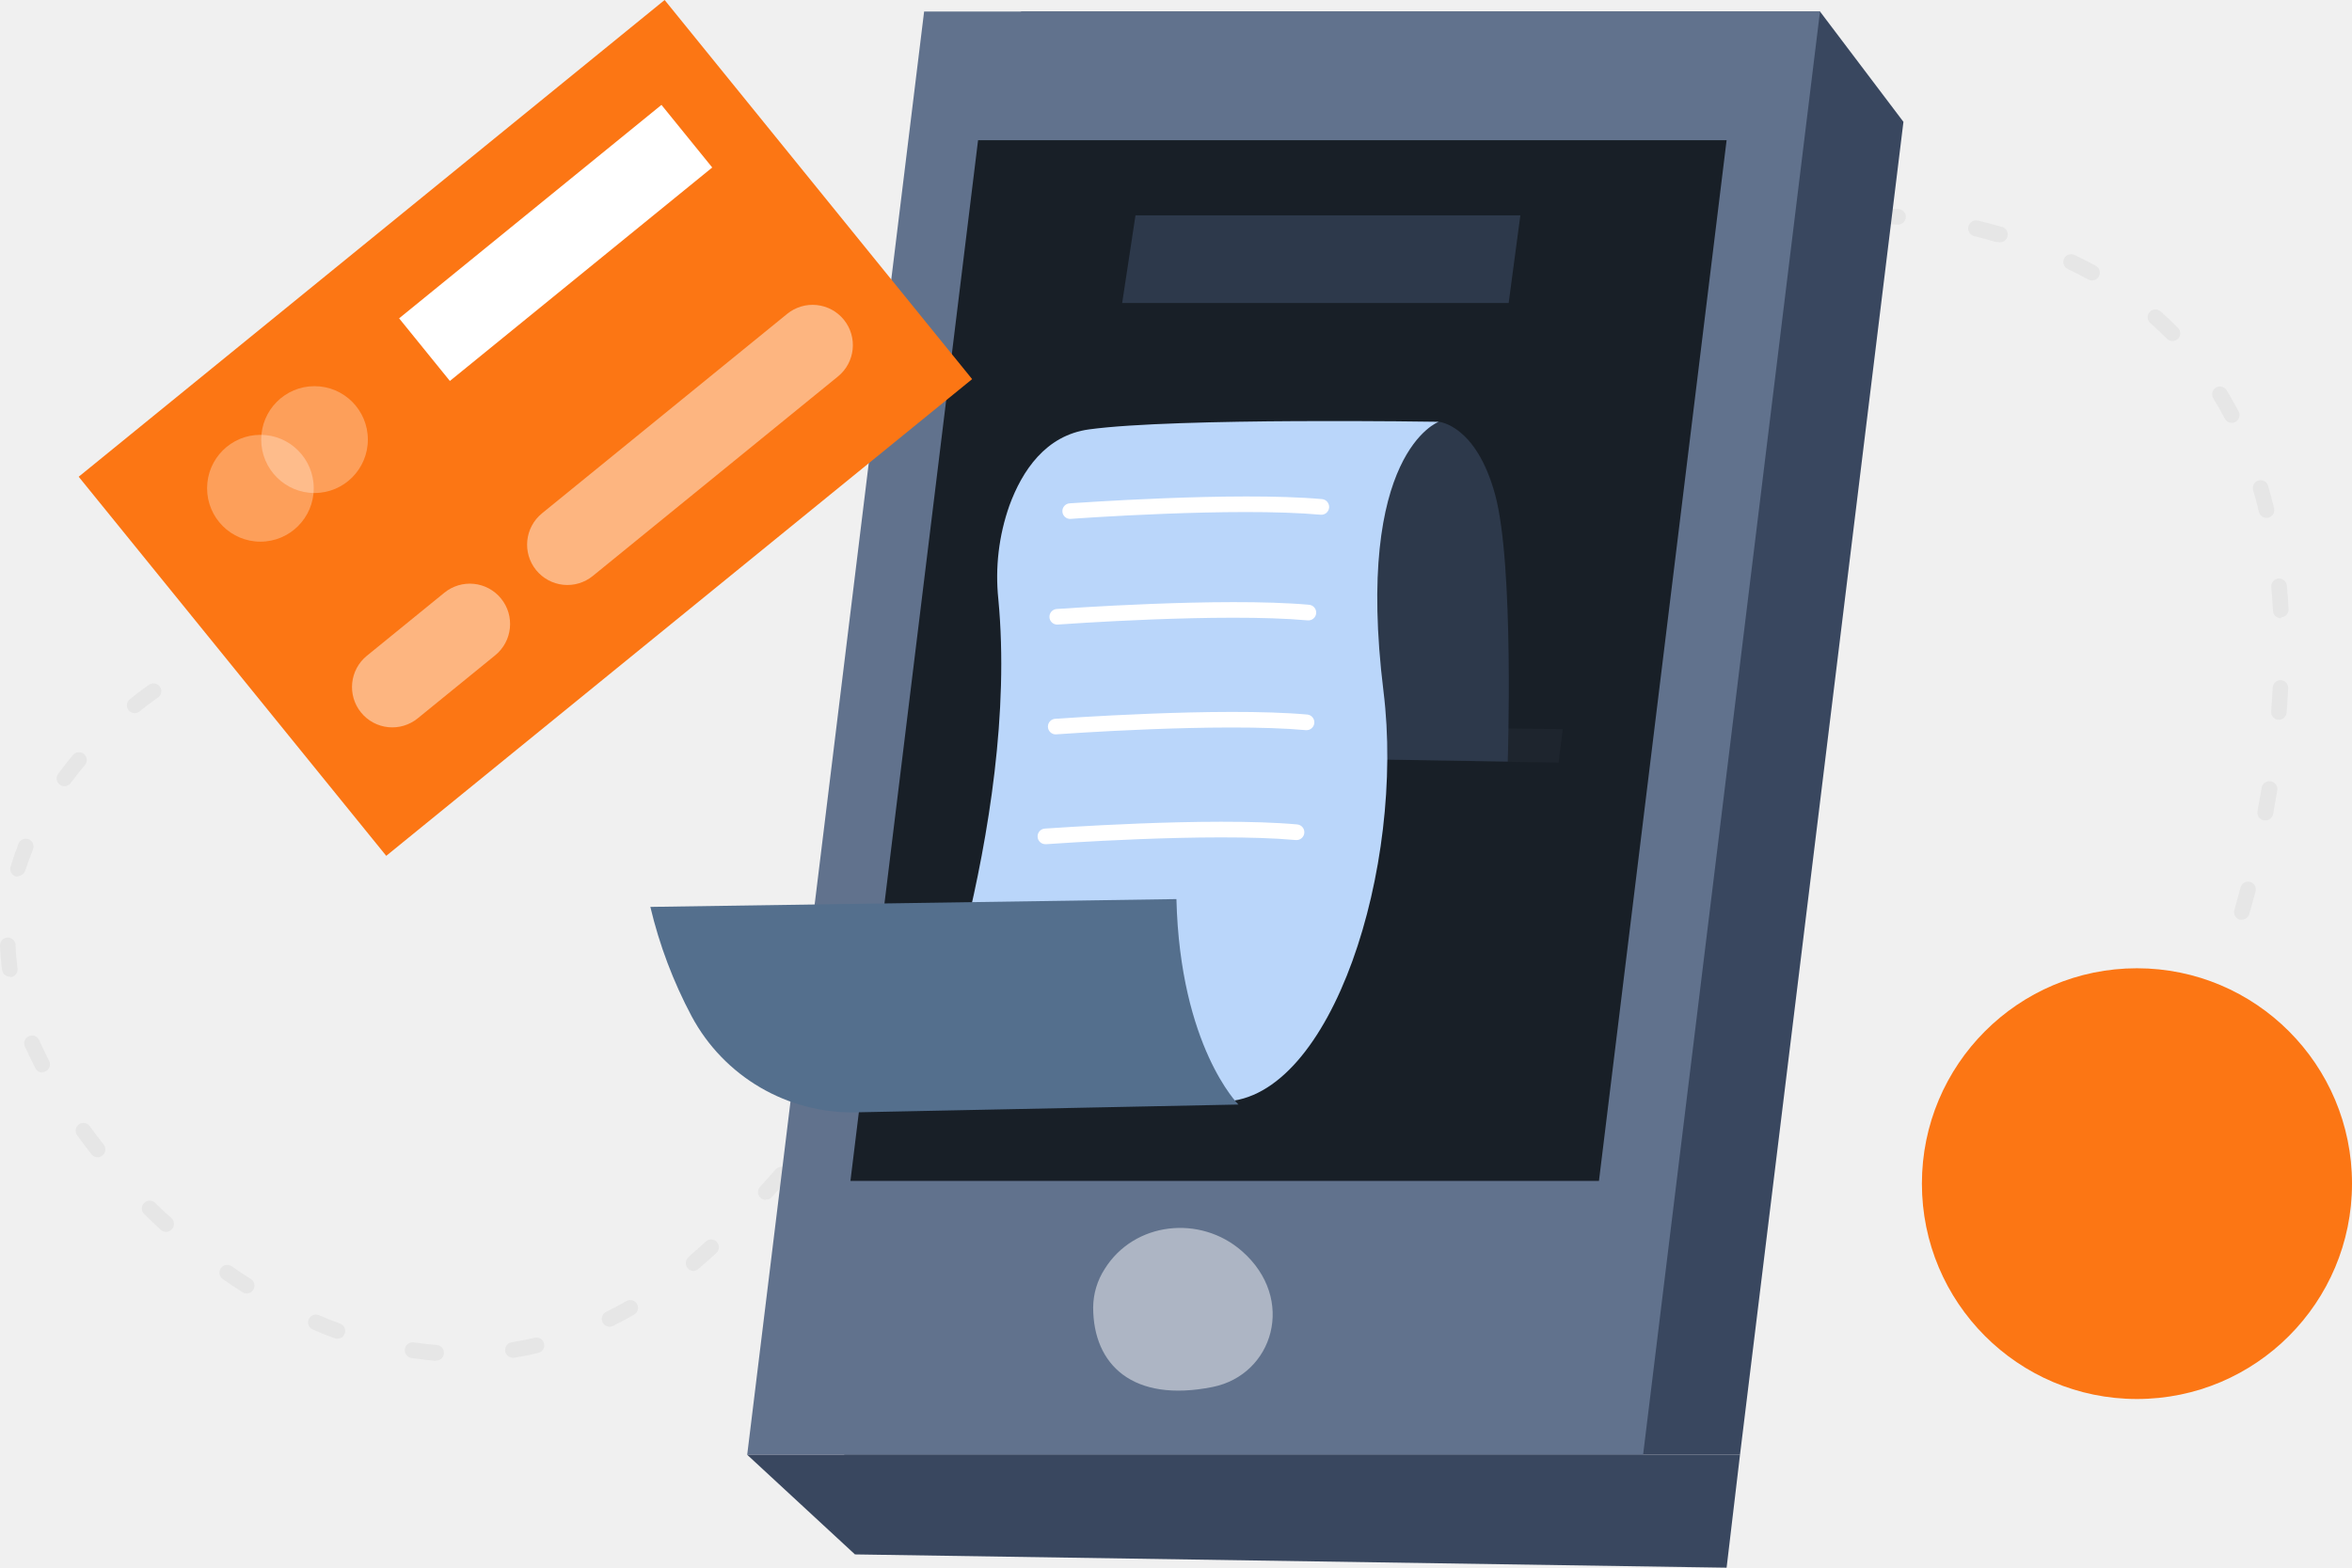
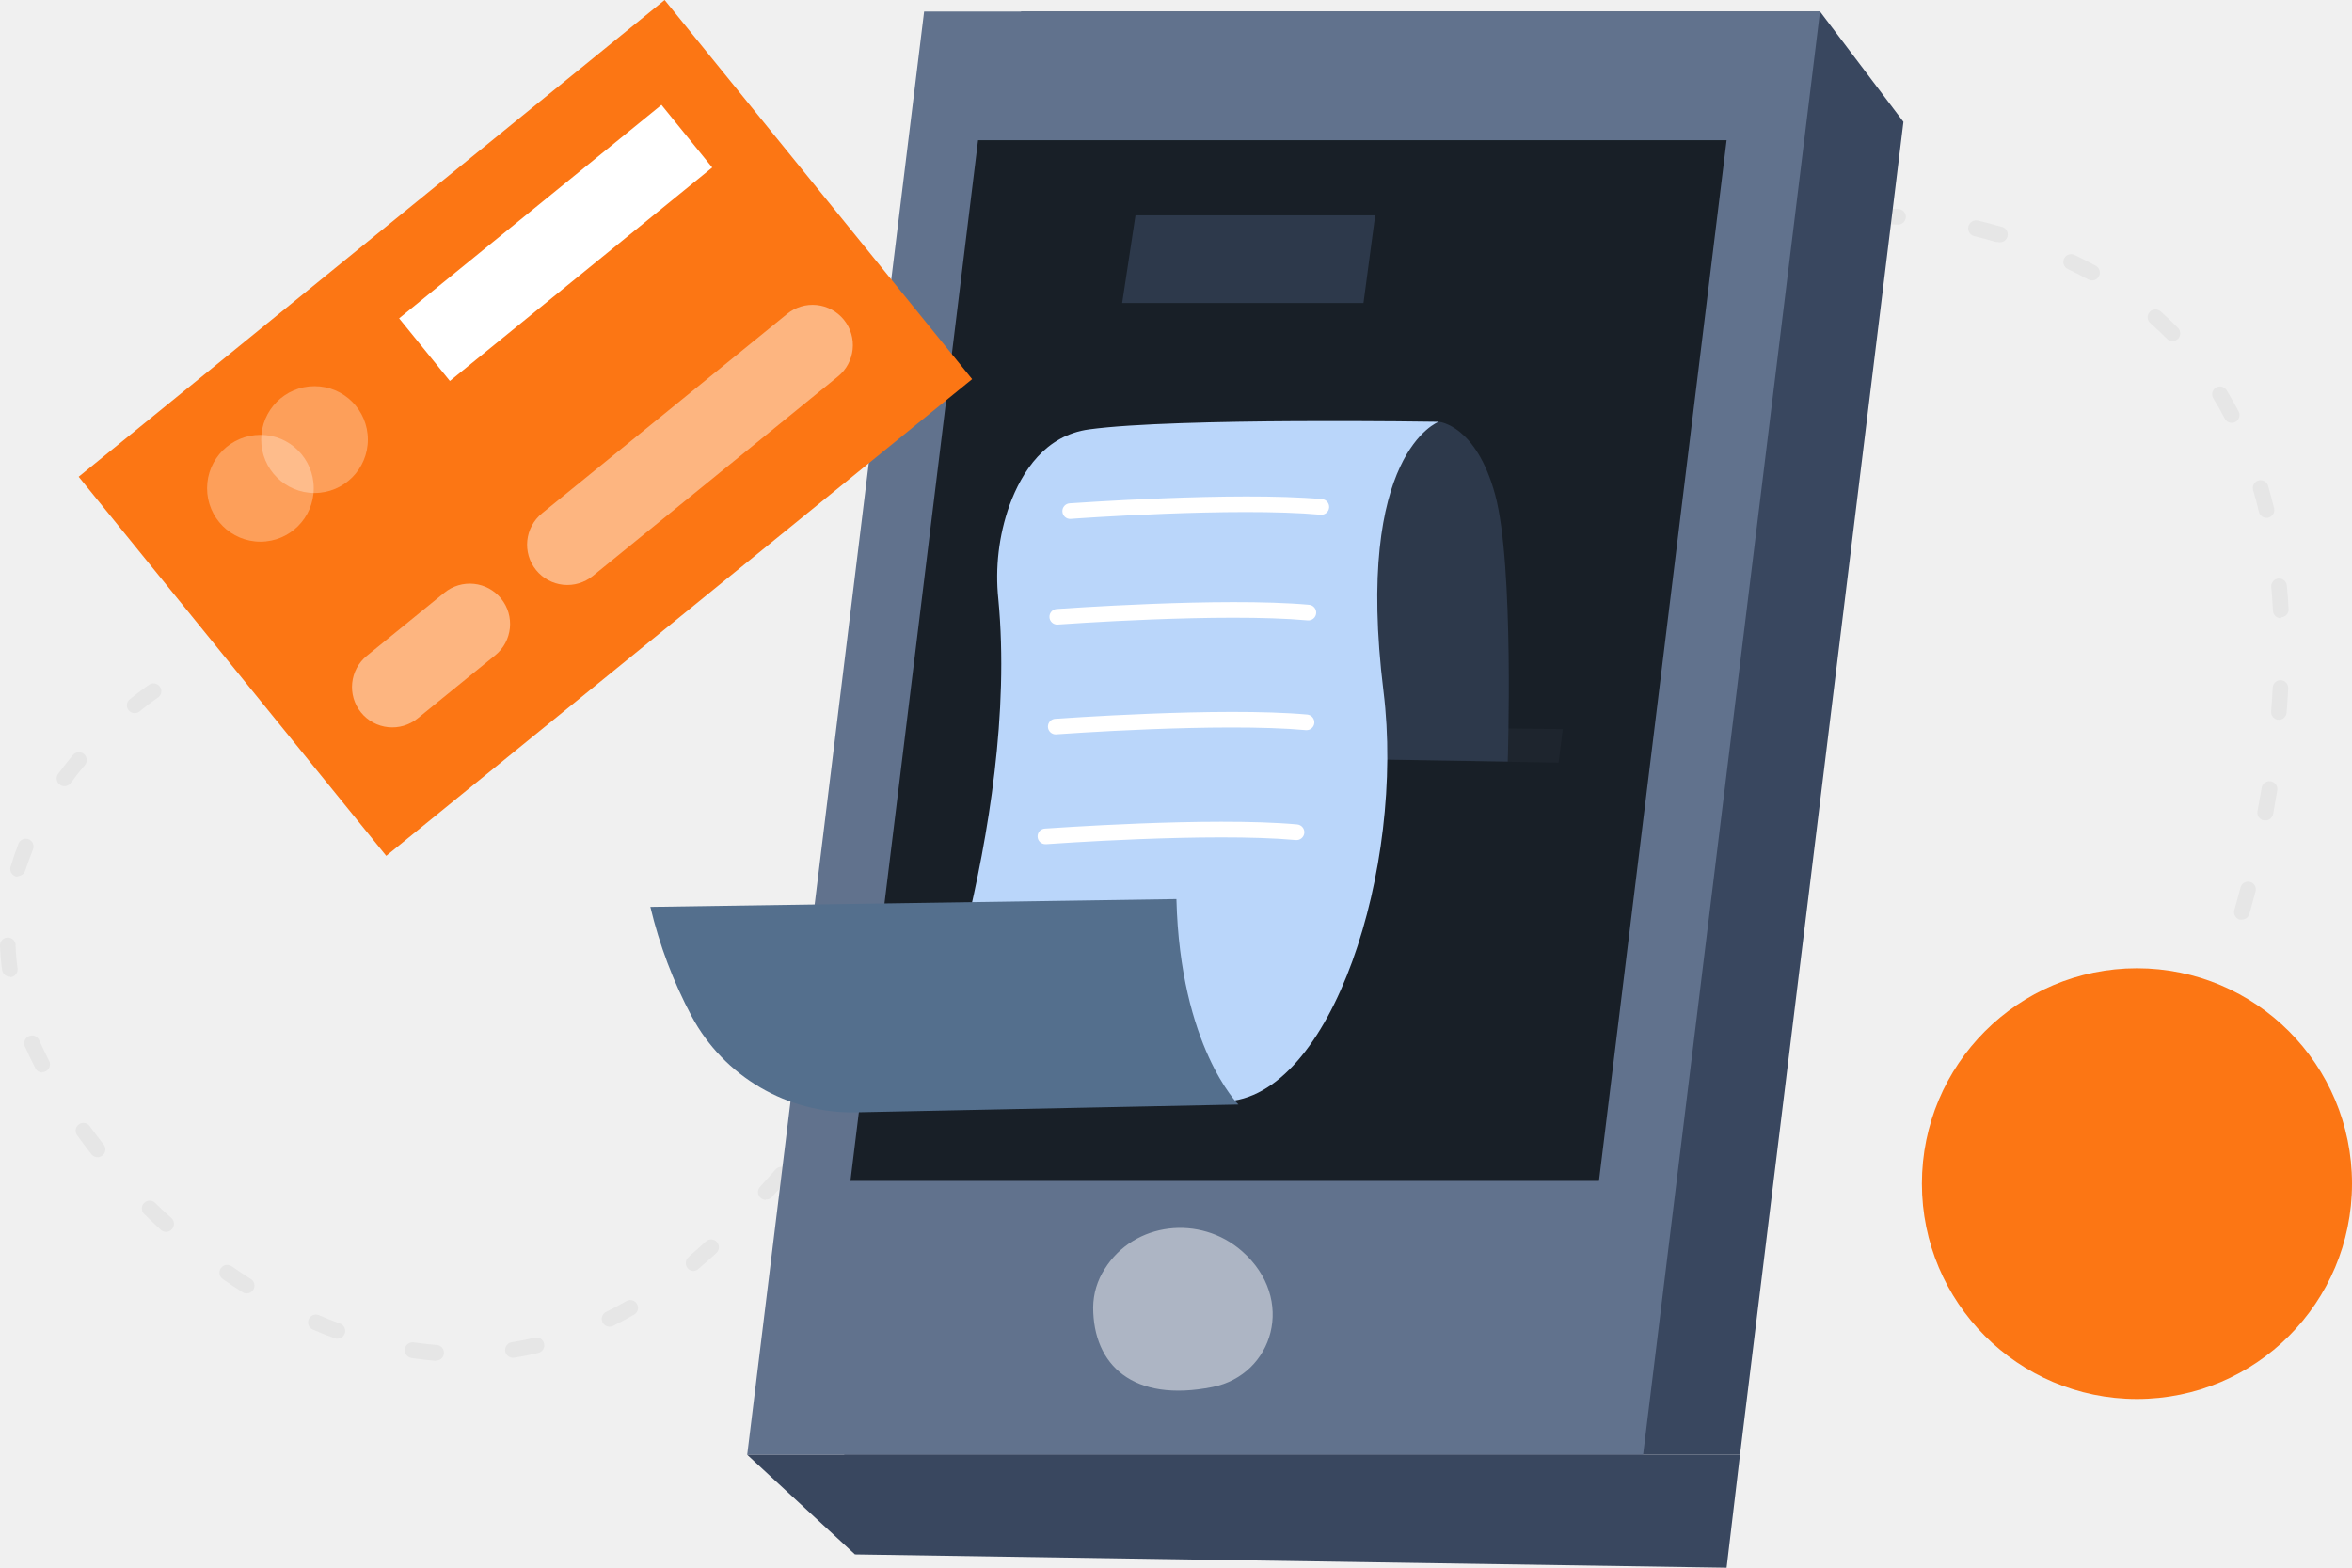
<svg xmlns="http://www.w3.org/2000/svg" width="162" height="108">
  <g fill="none">
    <path d="M30 93.744h-.044a23.456 23.456 0 0 1-1.61-.189.543.543 0 0 1 .155-1.076c.52.076 1.04.135 1.563.178a.538.538 0 0 1-.043 1.076l-.022.01Zm5.37-.205a.538.538 0 0 1-.08-1.076 19.51 19.51 0 0 0 1.54-.306.536.536 0 0 1 .645.403.538.538 0 0 1-.397.646c-.537.129-1.074.236-1.611.323l-.097.01Zm-12.137-1.312a.536.536 0 0 1-.183-.033 24.346 24.346 0 0 1-1.525-.608.539.539 0 0 1 .424-.99c.483.21.983.404 1.472.587a.538.538 0 0 1-.188 1.044Zm18.759-.829a.538.538 0 0 1-.242-1.022c.467-.226.934-.479 1.39-.742a.536.536 0 1 1 .538.93c-.478.275-.967.538-1.45.78a.536.536 0 0 1-.258.054h.022Zm-24.994-2.292a.536.536 0 0 1-.29-.08c-.457-.29-.913-.597-1.36-.91a.536.536 0 1 1 .612-.882c.436.307.876.597 1.322.883a.538.538 0 0 1-.284.99Zm30.772-1.544a.537.537 0 0 1-.408-.193.539.539 0 0 1 .06-.759l.117-.124c.355-.306.715-.624 1.074-.957a.537.537 0 1 1 .73.79c-.375.345-.74.673-1.106.985l-.123.102a.537.537 0 0 1-.344.156Zm-36.326-2.69a.537.537 0 0 1-.36-.14c-.402-.37-.8-.747-1.18-1.124a.539.539 0 0 1 .751-.769c.376.371.763.737 1.155 1.076a.538.538 0 0 1 .032.764.537.537 0 0 1-.398.194Zm41.305-2.21a.537.537 0 0 1-.398-.899c.355-.393.715-.79 1.074-1.2a.537.537 0 1 1 .806.71c-.365.415-.725.818-1.074 1.21a.537.537 0 0 1-.408.152v.026ZM6.724 79.723a.537.537 0 0 1-.424-.204 41.79 41.79 0 0 1-.989-1.308.539.539 0 0 1 .124-.753.536.536 0 0 1 .746.124c.312.425.629.85.962 1.27a.539.539 0 0 1-.42.871Zm50.579-2.383a.539.539 0 0 1-.419-.877c.338-.414.677-.828 1.015-1.253a.537.537 0 1 1 .838.672l-1.02 1.259a.537.537 0 0 1-.414.199ZM2.9 73.887a.537.537 0 0 1-.473-.312c-.257-.5-.499-1-.714-1.485a.539.539 0 0 1 .685-.72c.133.052.24.154.298.285.21.462.44.946.687 1.425a.539.539 0 0 1-.483.786v.021Zm58.753-2.028a.537.537 0 0 1-.424-.866l.988-1.275a.537.537 0 1 1 .848.656l-.988 1.275a.537.537 0 0 1-.424.188v.022ZM.682 67.286a.537.537 0 0 1-.537-.462A17.06 17.06 0 0 1 0 65.16a.538.538 0 1 1 1.074 0c.018.519.063 1.036.134 1.55a.539.539 0 0 1-.462.607l-.064-.032Zm65.24-.973a.537.537 0 0 1-.43-.867l.984-1.28a.536.536 0 0 1 .853.65l-.993 1.265a.537.537 0 0 1-.414.21v.022Zm88.49-2.96a.724.724 0 0 1-.15 0 .537.537 0 0 1-.366-.666c.134-.474.28-.99.424-1.544a.538.538 0 0 1 .655-.388.537.537 0 0 1 .382.662c-.145.538-.29 1.076-.43 1.565a.537.537 0 0 1-.515.372Zm-84.247-2.592a.536.536 0 0 1-.424-.867l.983-1.28a.54.54 0 1 1 .854.662l-.989 1.275a.537.537 0 0 1-.413.183l-.01.027Zm-68.924-.382a.536.536 0 0 1-.156 0 .538.538 0 0 1-.355-.673 21.47 21.47 0 0 1 .537-1.565.537.537 0 1 1 .994.403c-.193.49-.37.985-.537 1.474a.537.537 0 0 1-.473.334l-.01.027Zm154.782-3.863a.311.311 0 0 1-.102 0 .538.538 0 0 1-.43-.624c.097-.538.188-1.044.28-1.582a.545.545 0 1 1 1.073.178c-.09.538-.182 1.076-.279 1.614a.537.537 0 0 1-.542.414ZM74.46 55.209a.537.537 0 0 1-.424-.872l1.004-1.27a.537.537 0 1 1 .838.673l-.999 1.264a.537.537 0 0 1-.408.205h-.01ZM4.436 54.165a.539.539 0 0 1-.43-.855c.323-.436.666-.872 1.02-1.297a.537.537 0 1 1 .822.694 22.92 22.92 0 0 0-.977 1.237.537.537 0 0 1-.435.221Zm74.408-4.417a.539.539 0 0 1-.414-.877l1.026-1.248a.537.537 0 1 1 .843.667l-1.02 1.243a.537.537 0 0 1-.435.215Zm78.124-.161h-.043a.538.538 0 0 1-.494-.576c.043-.538.075-1.076.107-1.614a.538.538 0 0 1 .564-.538c.295.018.52.27.505.565a54.253 54.253 0 0 1-.107 1.614.538.538 0 0 1-.532.549ZM9.28 49.13a.537.537 0 0 1-.338-.958c.8-.646 1.316-.99 1.337-1.006a.536.536 0 0 1 .59.898s-.499.334-1.25.942a.536.536 0 0 1-.35.124h.011Zm74.075-4.74a.537.537 0 0 1-.403-.888c.35-.408.704-.817 1.074-1.22a.537.537 0 1 1 .806.71c-.355.403-.71.806-1.074 1.215a.537.537 0 0 1-.414.183h.01Zm73.742-1.797a.537.537 0 0 1-.537-.505 54.325 54.325 0 0 0-.118-1.614.54.54 0 1 1 1.074-.097c.048.538.091 1.076.118 1.614 0 .285-.221.52-.505.538l-.032.064Zm-69.064-3.416a.537.537 0 0 1-.392-.904c.365-.398.735-.79 1.106-1.178a.536.536 0 0 1 .779.737l-1.074 1.173a.537.537 0 0 1-.44.172h.02Zm68.092-3.502a.537.537 0 0 1-.537-.409 22.668 22.668 0 0 0-.408-1.533.539.539 0 0 1 1.03-.307c.151.538.296 1.05.425 1.587a.539.539 0 0 1-.398.651l-.112.01Zm-63.221-1.512a.537.537 0 0 1-.376-.92l1.165-1.13a.537.537 0 1 1 .763.76c-.387.365-.768.741-1.155 1.118a.537.537 0 0 1-.419.172h.022Zm5.14-4.745a.537.537 0 0 1-.355-.941l1.235-1.076a.539.539 0 1 1 .693.828c-.408.34-.817.689-1.225 1.039a.537.537 0 0 1-.37.15h.021Zm55.197-.575c-.247-.468-.505-.931-.779-1.378a.537.537 0 1 1 .918-.554c.285.463.537.947.811 1.431a.539.539 0 0 1-.478.791.537.537 0 0 1-.472-.29ZM103.5 25.055a.539.539 0 0 1-.322-.974c.44-.322.88-.634 1.32-.946a.537.537 0 0 1 .845.394.54.54 0 0 1-.227.488l-1.3.93a.536.536 0 0 1-.338.108h.022Zm46.132-1.56a.537.537 0 0 1-.381-.161c-.359-.359-.74-.717-1.144-1.076a.536.536 0 1 1 .709-.807c.408.36.81.742 1.197 1.135a.539.539 0 0 1 0 .759.537.537 0 0 1-.403.15h.022Zm-40.279-2.28a.537.537 0 0 1-.274-1.001c.473-.275.946-.538 1.418-.797a.54.54 0 0 1 .81.474.542.542 0 0 1-.273.468c-.467.253-.929.538-1.39.785a.536.536 0 0 1-.344.07h.053Zm34.737-1.894a.504.504 0 0 1-.258-.07c-.451-.248-.924-.49-1.407-.716a.539.539 0 0 1 .462-.974c.499.237.988.49 1.46.748a.538.538 0 0 1-.257 1.012Zm-28.49-1.195a.537.537 0 0 1-.2-1.038c.505-.204 1.01-.398 1.52-.581a.537.537 0 0 1 .366 1.011c-.495.178-.989.366-1.483.57a.536.536 0 0 1-.247.038h.043Zm22.045-1.452a.777.777 0 0 1-.156 0c-.505-.15-1.02-.29-1.53-.41a.553.553 0 0 1 .252-1.075c.537.129 1.074.269 1.611.425a.542.542 0 0 1-.15 1.076l-.027-.016Zm-15.456-.597a.537.537 0 0 1-.118-1.066c.537-.107 1.074-.21 1.61-.29a.543.543 0 0 1 .59.735.544.544 0 0 1-.423.34c-.537.082-1.036.178-1.557.286a.365.365 0 0 1-.102-.005Zm8.555-.603h-.038a32.41 32.41 0 0 0-1.579-.06.538.538 0 0 1 0-1.075c.537 0 1.074.027 1.638.06a.538.538 0 0 1-.032 1.075h.01Z" fill="#E6E6E6" />
    <path fill="#39475F" d="M119.847 100.221H58.146L70.332.793h55.025l5.747 7.601z" />
    <path fill="#61728D" d="M113.172 100.221H51.465L63.651.793h61.706z" />
    <path fill="#181F27" d="M110.132 81.354H58.576l8.791-71.695h51.557z" />
    <path fill="#1E252E" d="m92.743 50.055 14.897.177-.29 2.308-14.607-.252z" />
    <path fill="#39475F" d="m51.465 100.221 7.422 6.864 60.037.915.923-7.779z" />
    <path d="M99.096 29.058s2.572.183 3.888 5.03c1.316 4.847.865 18.377.865 18.377l-11.096-.177s-5.537-20.137 6.343-23.23Z" fill="#2D394B" />
    <path fill="#FC7614" d="M5.42 32.843 45.778 0l21.18 26.119L26.603 58.96z" />
    <path fill="#FFF" d="M27.49 21.931 45.56 7.226l3.497 4.313-18.07 14.706z" />
    <path d="m25.272 45.175 5.338-4.345a2.772 2.772 0 0 1 3.902.404 2.781 2.781 0 0 1-.404 3.91l-5.338 4.344a2.772 2.772 0 0 1-3.903-.404 2.781 2.781 0 0 1 .405-3.91ZM37.33 35.365l16.89-13.743a2.772 2.772 0 0 1 3.902.404 2.781 2.781 0 0 1-.405 3.909L40.83 39.679a2.772 2.772 0 0 1-3.903-.404 2.781 2.781 0 0 1 .405-3.91Z" fill="#FFF" opacity=".46" />
    <ellipse fill="#FFF" opacity=".3" cx="17.937" cy="33.636" rx="3.673" ry="3.68" />
    <ellipse fill="#FFF" opacity=".3" cx="21.664" cy="30.284" rx="3.673" ry="3.68" />
    <path d="M99.096 29.058s-5.838 2.103-3.803 18.581c1.493 12.073-3.55 28.056-11.004 28.25-7.454.193-21.202-.463-21.202-.463s7.159-18.56 5.676-34.145a14.786 14.786 0 0 1 .763-6.456c.87-2.373 2.487-4.842 5.494-5.245 6.004-.818 24.076-.522 24.076-.522Z" fill="#BAD6FA" />
    <path d="m58.957 76.63 26.342-.537s-4.017-3.992-4.27-14.154l-36.234.538a31.494 31.494 0 0 0 2.841 7.531 12.547 12.547 0 0 0 11.32 6.623Z" fill="#546F8D" />
-     <path fill="#2D394B" d="m78.21 14.834-.918 6.041h26.621l.806-6.041z" />
+     <path fill="#2D394B" d="m78.21 14.834-.918 6.041h16.621l.806-6.041z" />
    <path d="M85.54 86.19c-2.872-2.517-7.416-2.022-9.446 1.222a4.955 4.955 0 0 0-.8 2.647c0 3.98 2.744 6.59 8.227 5.492 4.184-.839 5.779-6.073 2.02-9.36Z" fill="#FFF" opacity=".48" />
    <ellipse fill="#FC7614" cx="147.188" cy="81.542" rx="14.812" ry="14.837" />
    <path d="M73.731 35.75a.537.537 0 0 1-.038-1.076c.113 0 11.343-.828 17.363-.29a.54.54 0 0 1-.096 1.076c-5.908-.538-17.079.274-17.186.285l-.043.005Zm-.891 7.279a.538.538 0 0 1-.038-1.076c.113 0 11.342-.828 17.363-.29a.54.54 0 0 1-.097 1.076c-5.907-.538-17.073.28-17.185.285l-.043.005Zm-.102 7.564a.538.538 0 0 1-.043-1.076c.112 0 11.347-.829 17.362-.29a.54.54 0 0 1-.096 1.075c-5.908-.538-17.073.28-17.186.286l-.037.005Zm-.715 7.564a.537.537 0 0 1-.037-1.076c.112 0 11.342-.829 17.362-.285a.54.54 0 0 1-.096 1.076c-5.908-.538-17.073.28-17.186.285h-.043Z" fill="#FFF" />
  </g>
</svg>
